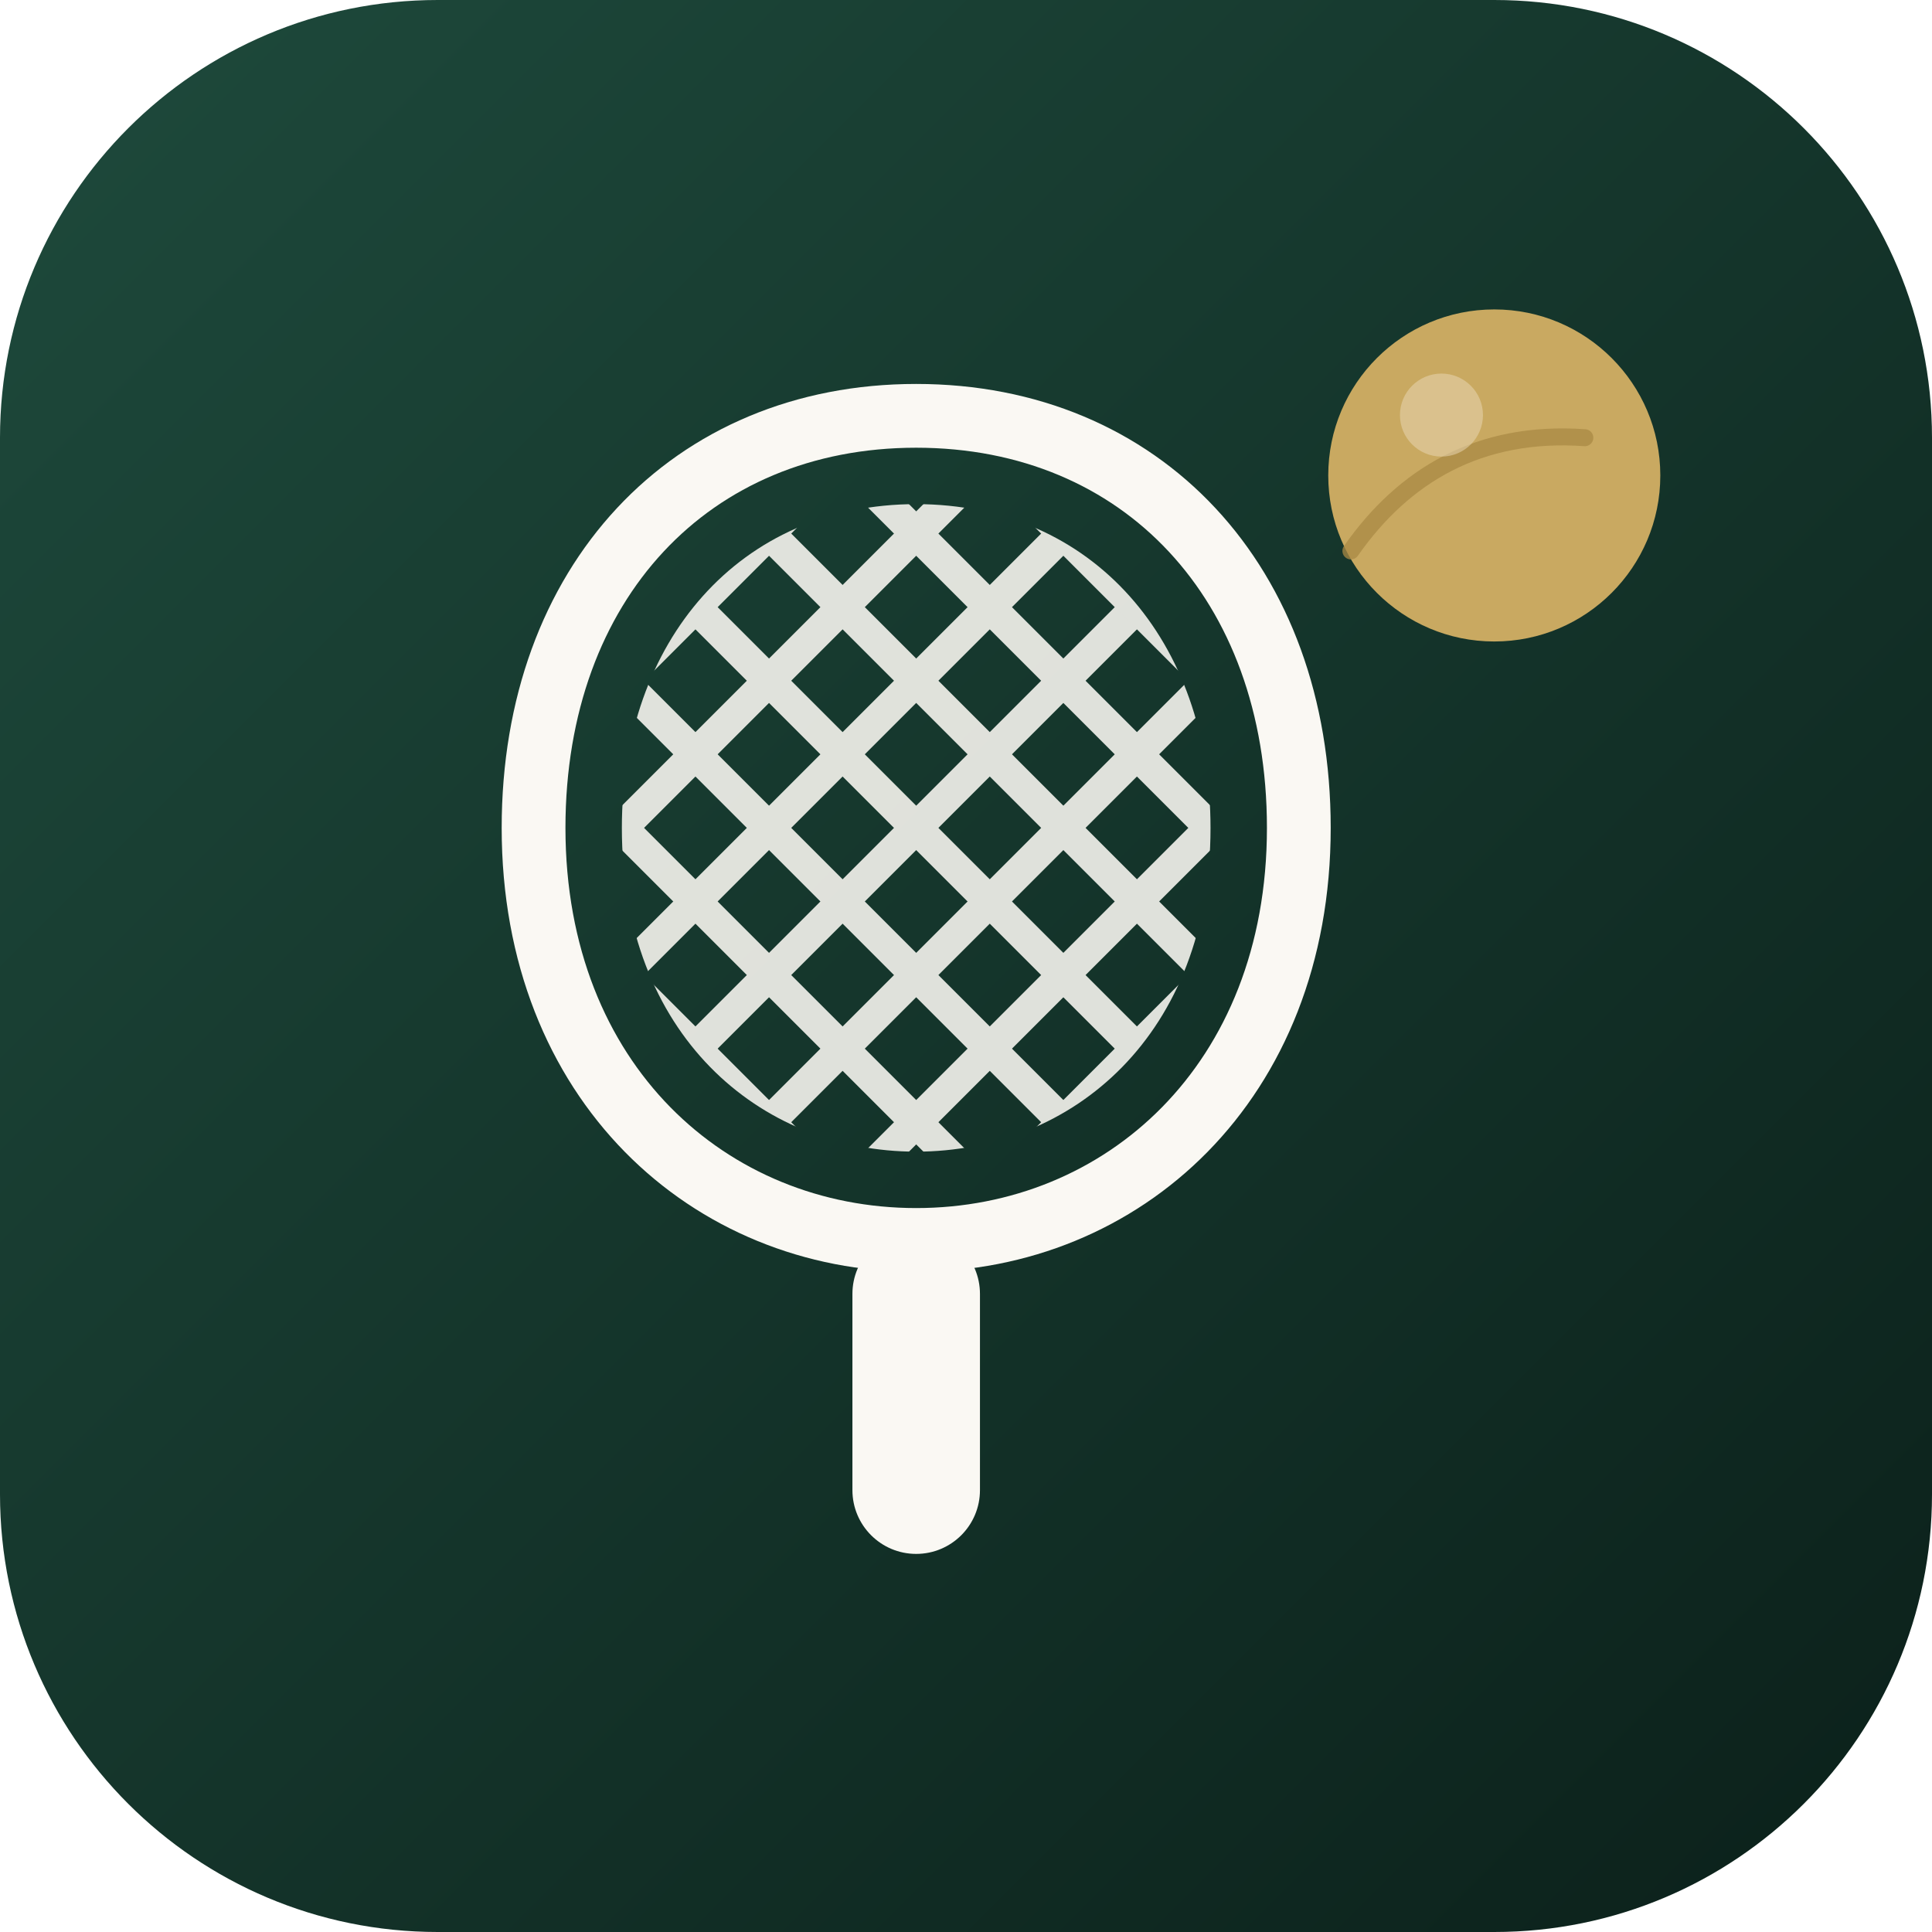
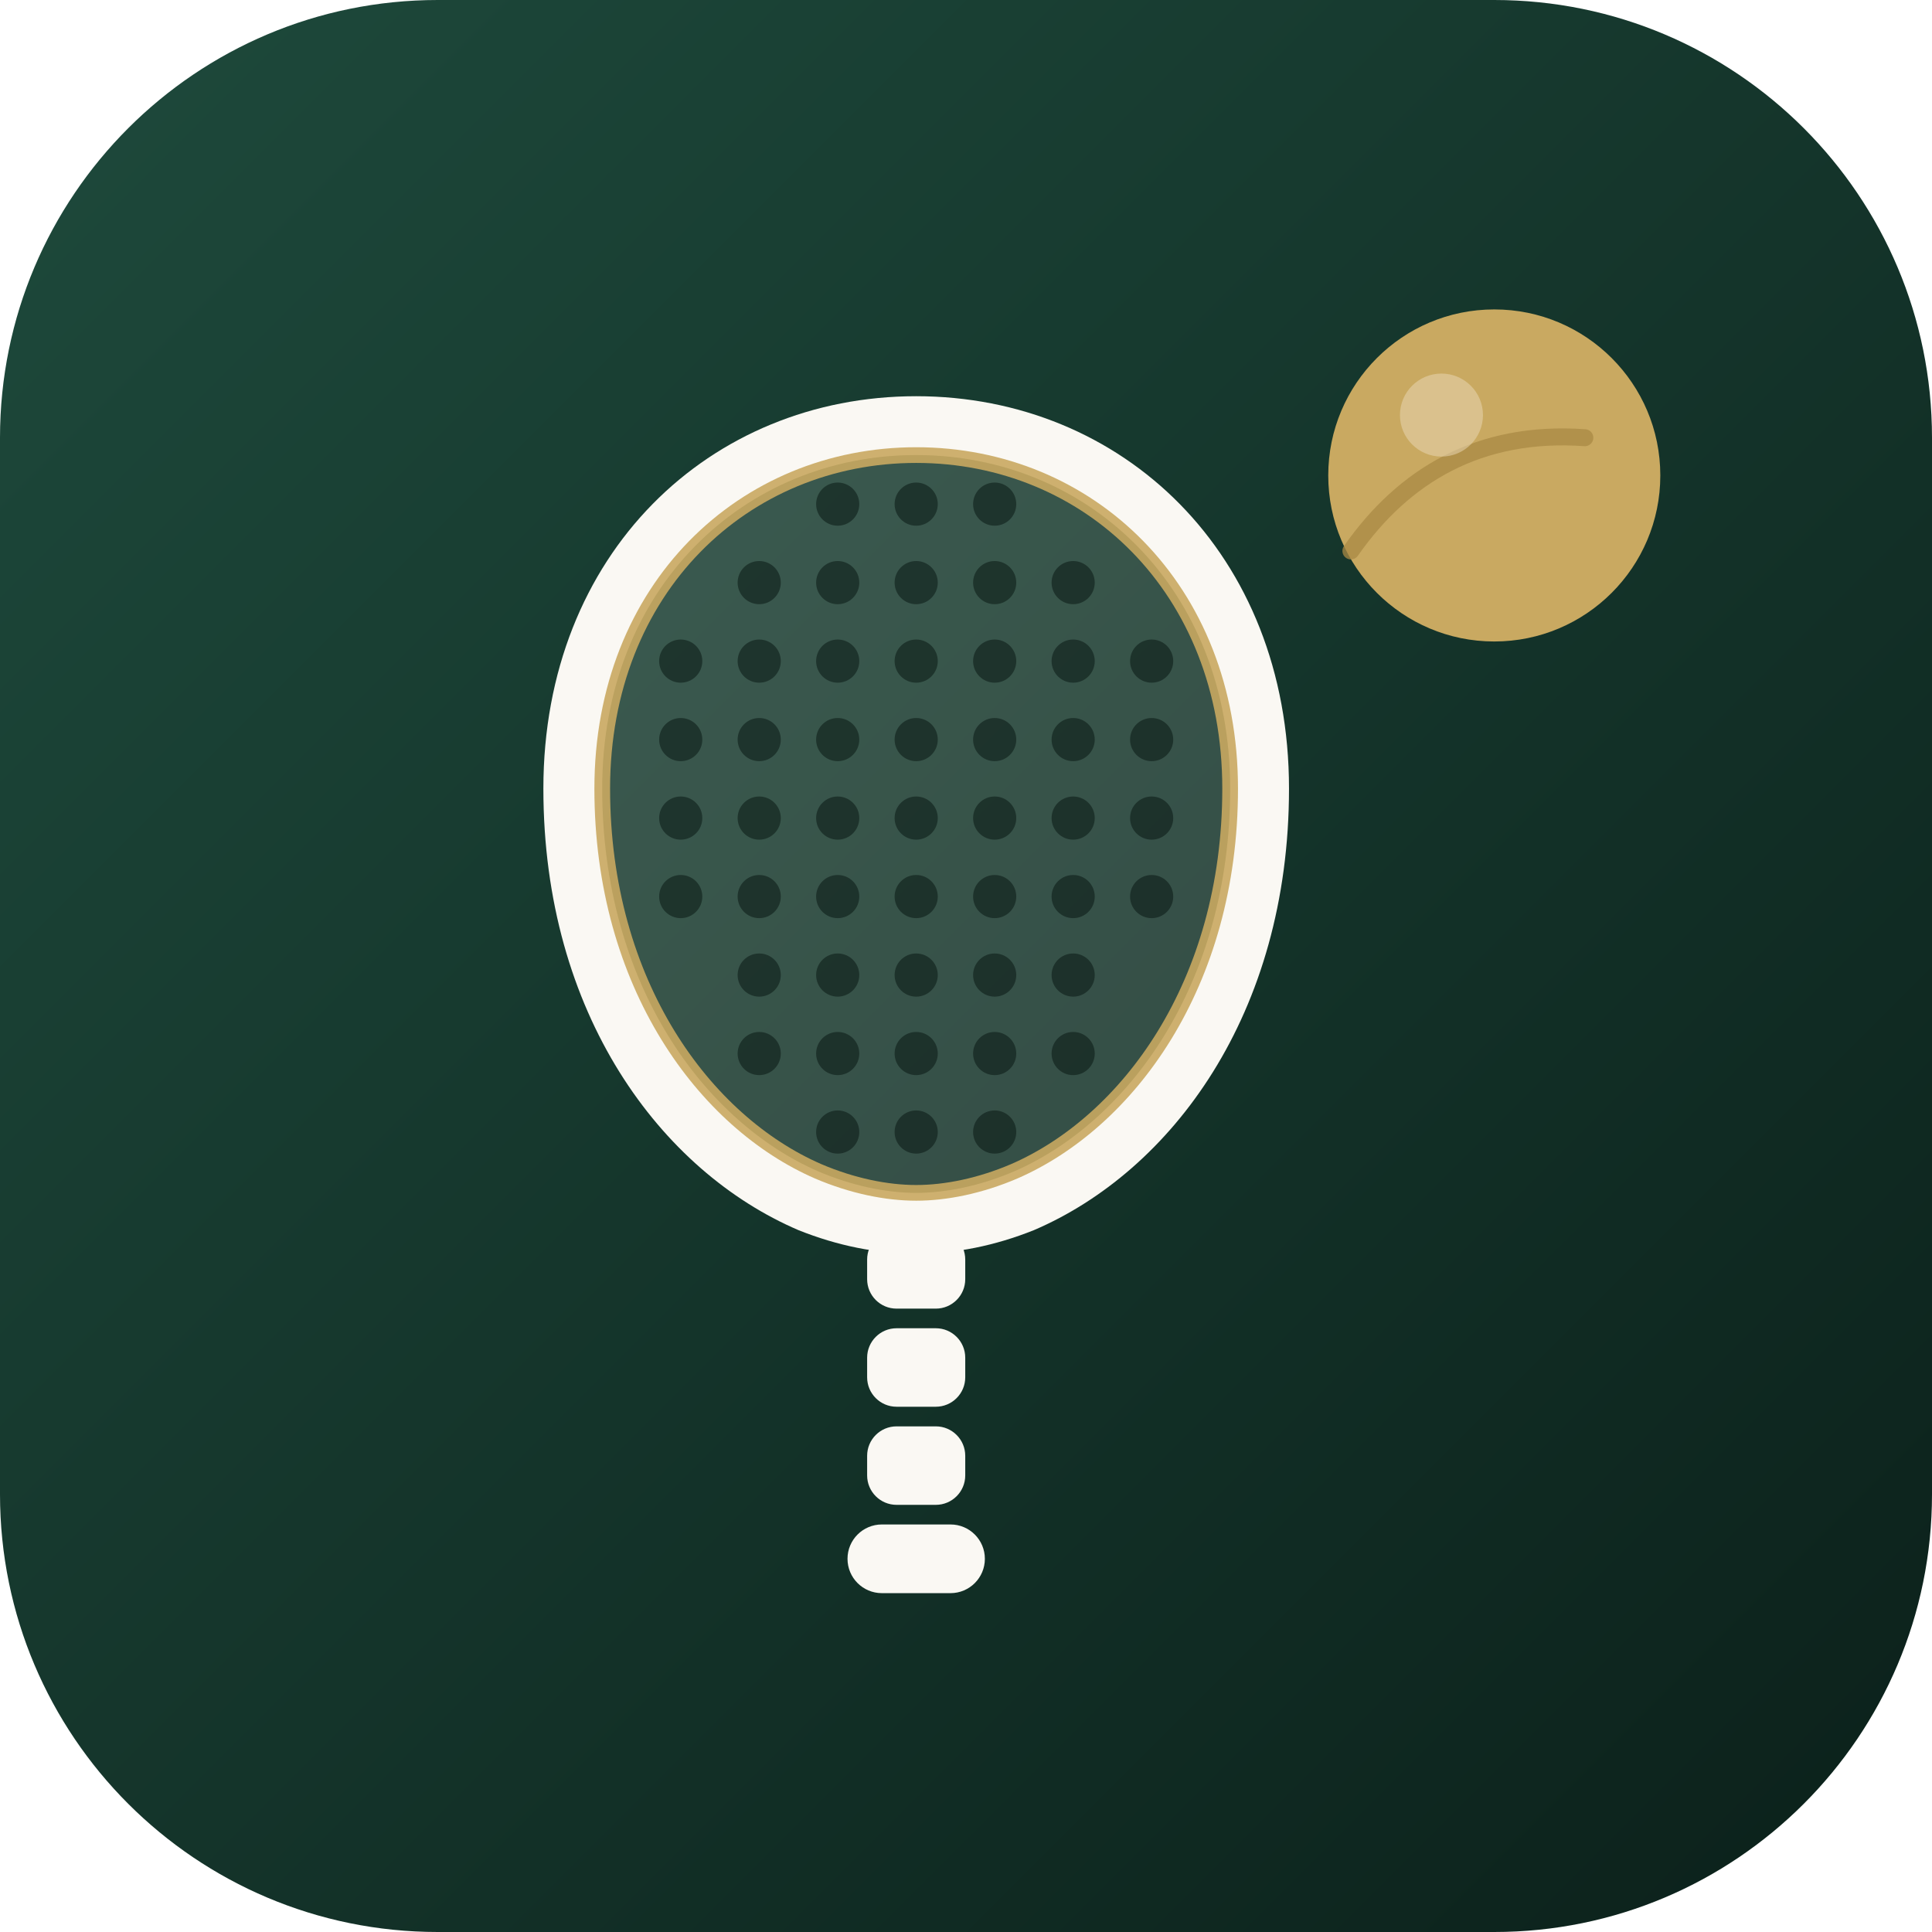
<svg xmlns="http://www.w3.org/2000/svg" width="512" height="512" viewBox="0 0 512 512" fill="none">
  <defs>
    <linearGradient id="bg" x1="0" y1="0" x2="512" y2="512" gradientUnits="userSpaceOnUse">
      <stop offset="0" stop-color="#1E4A3C" />
      <stop offset="1" stop-color="#0B201A" />
    </linearGradient>
-     <clipPath id="head">
-       <path d="M48 16 C66 16 78 30 78 49 C78 70 64 82 48 82 C32 82 18 70 18 49 C18 30 30 16 48 16 Z" transform="translate(118 92) scale(2.6)" />
-     </clipPath>
  </defs>
  <rect width="512" height="512" rx="116" fill="url(#bg)" />
-   <g clip-path="url(#head)" stroke="#FAF8F3" stroke-width="8.3" stroke-linecap="round" opacity="0.88">
-     <g transform="translate(118 92) scale(2.6)" stroke-width="3.2">
-       <line x1="-52" y1="-6" x2="58" y2="104" />
-       <line x1="58" y1="-6" x2="-52" y2="104" />
-       <line x1="-37" y1="-6" x2="73" y2="104" />
-       <line x1="73" y1="-6" x2="-37" y2="104" />
-       <line x1="-22" y1="-6" x2="88" y2="104" />
-       <line x1="88" y1="-6" x2="-22" y2="104" />
-       <line x1="-7" y1="-6" x2="103" y2="104" />
-       <line x1="103" y1="-6" x2="-7" y2="104" />
-       <line x1="8" y1="-6" x2="118" y2="104" />
-       <line x1="118" y1="-6" x2="8" y2="104" />
-       <line x1="23" y1="-6" x2="133" y2="104" />
-       <line x1="133" y1="-6" x2="23" y2="104" />
-       <line x1="38" y1="-6" x2="148" y2="104" />
-       <line x1="148" y1="-6" x2="38" y2="104" />
+   <g transform="translate(118 92) scale(2.6)">
+     <path d="M48 11 C65.5 11 80 24.5 80 45 C80 65 69.5 79 58 84 C54.5 85.5 51 86.2 48 86.2 C45 86.2 41.5 85.5 38 84 C26.5 79 16 65 16 45 C16 24.5 30.5 11 48 11 Z" fill="#FAF8F3" opacity="0.15" />
+     <g fill="#04110D" opacity="0.5">
+       <circle cx="40" cy="16" r="2.2" />
+       <circle cx="48" cy="16" r="2.2" />
+       <circle cx="56" cy="16" r="2.2" />
+       <circle cx="32" cy="24" r="2.2" />
+       <circle cx="40" cy="24" r="2.2" />
+       <circle cx="48" cy="24" r="2.2" />
+       <circle cx="56" cy="24" r="2.2" />
+       <circle cx="64" cy="24" r="2.2" />
+       <circle cx="24" cy="32" r="2.2" />
+       <circle cx="32" cy="32" r="2.2" />
+       <circle cx="40" cy="32" r="2.2" />
+       <circle cx="48" cy="32" r="2.2" />
+       <circle cx="56" cy="32" r="2.2" />
+       <circle cx="64" cy="32" r="2.2" />
+       <circle cx="72" cy="32" r="2.2" />
+       <circle cx="24" cy="40" r="2.2" />
+       <circle cx="32" cy="40" r="2.2" />
+       <circle cx="40" cy="40" r="2.2" />
+       <circle cx="48" cy="40" r="2.2" />
+       <circle cx="56" cy="40" r="2.2" />
+       <circle cx="64" cy="40" r="2.2" />
+       <circle cx="72" cy="40" r="2.2" />
+       <circle cx="24" cy="48" r="2.2" />
+       <circle cx="32" cy="48" r="2.2" />
+       <circle cx="40" cy="48" r="2.2" />
+       <circle cx="48" cy="48" r="2.2" />
+       <circle cx="56" cy="48" r="2.2" />
+       <circle cx="64" cy="48" r="2.2" />
+       <circle cx="72" cy="48" r="2.2" />
+       <circle cx="24" cy="56" r="2.2" />
+       <circle cx="32" cy="56" r="2.2" />
+       <circle cx="40" cy="56" r="2.2" />
+       <circle cx="48" cy="56" r="2.2" />
+       <circle cx="56" cy="56" r="2.2" />
+       <circle cx="64" cy="56" r="2.2" />
+       <circle cx="72" cy="56" r="2.2" />
+       <circle cx="32" cy="64" r="2.2" />
+       <circle cx="40" cy="64" r="2.2" />
+       <circle cx="48" cy="64" r="2.2" />
+       <circle cx="56" cy="64" r="2.2" />
+       <circle cx="64" cy="64" r="2.2" />
+       <circle cx="32" cy="72" r="2.2" />
+       <circle cx="40" cy="72" r="2.2" />
+       <circle cx="48" cy="72" r="2.2" />
+       <circle cx="56" cy="72" r="2.2" />
+       <circle cx="64" cy="72" r="2.2" />
+       <circle cx="40" cy="80" r="2.2" />
+       <circle cx="48" cy="80" r="2.2" />
+       <circle cx="56" cy="80" r="2.2" />
    </g>
-   </g>
-   <g transform="translate(118 92) scale(2.6)">
-     <path d="M48 7 C71 7 87 24 87 49 C87 75 69 91 48 91 C27 91 9 75 9 49 C9 24 25 7 48 7 Z" stroke="#FAF8F3" stroke-width="6.5" />
-     <rect x="41.5" y="90" width="13" height="33" rx="6.5" fill="#FAF8F3" />
+     <path fill-rule="evenodd" fill="#FAF8F3" d="M48 5 C69 5 86 21 86 45 C86 68 74 84 60 90 C56 91.6 52 92.4 48 92.4 C44 92.4 40 91.6 36 90 C22 84 10 68 10 45 C10 21 27 5 48 5 Z M48 11 C65.5 11 80 24.5 80 45 C80 65 69.5 79 58 84 C54.5 85.5 51 86.2 48 86.2 C45 86.2 41.5 85.5 38 84 C26.5 79 16 65 16 45 C16 24.5 30.5 11 48 11 Z" />
+     <path d="M48 11 C65.5 11 80 24.5 80 45 C80 65 69.5 79 58 84 C54.5 85.5 51 86.2 48 86.2 C45 86.2 41.5 85.5 38 84 C26.5 79 16 65 16 45 C16 24.5 30.5 11 48 11 Z" stroke="#C9A961" stroke-width="1.6" opacity="0.9" />
+     <rect x="43" y="90" width="10" height="8" rx="3" fill="#FAF8F3" />
+     <rect x="43" y="100" width="10" height="8" rx="3" fill="#FAF8F3" />
+     <rect x="43" y="110" width="10" height="8" rx="3" fill="#FAF8F3" />
+     <rect x="41" y="120" width="14" height="7" rx="3.5" fill="#FAF8F3" />
  </g>
  <circle cx="396" cy="126" r="44" fill="#C9A961" />
  <path d="M358 146 C372 126 392 114 420 116" stroke="#A98944" stroke-width="4.5" fill="none" stroke-linecap="round" opacity="0.75" />
  <circle cx="382" cy="110" r="11" fill="#E8D6B0" opacity="0.55" />
</svg>
